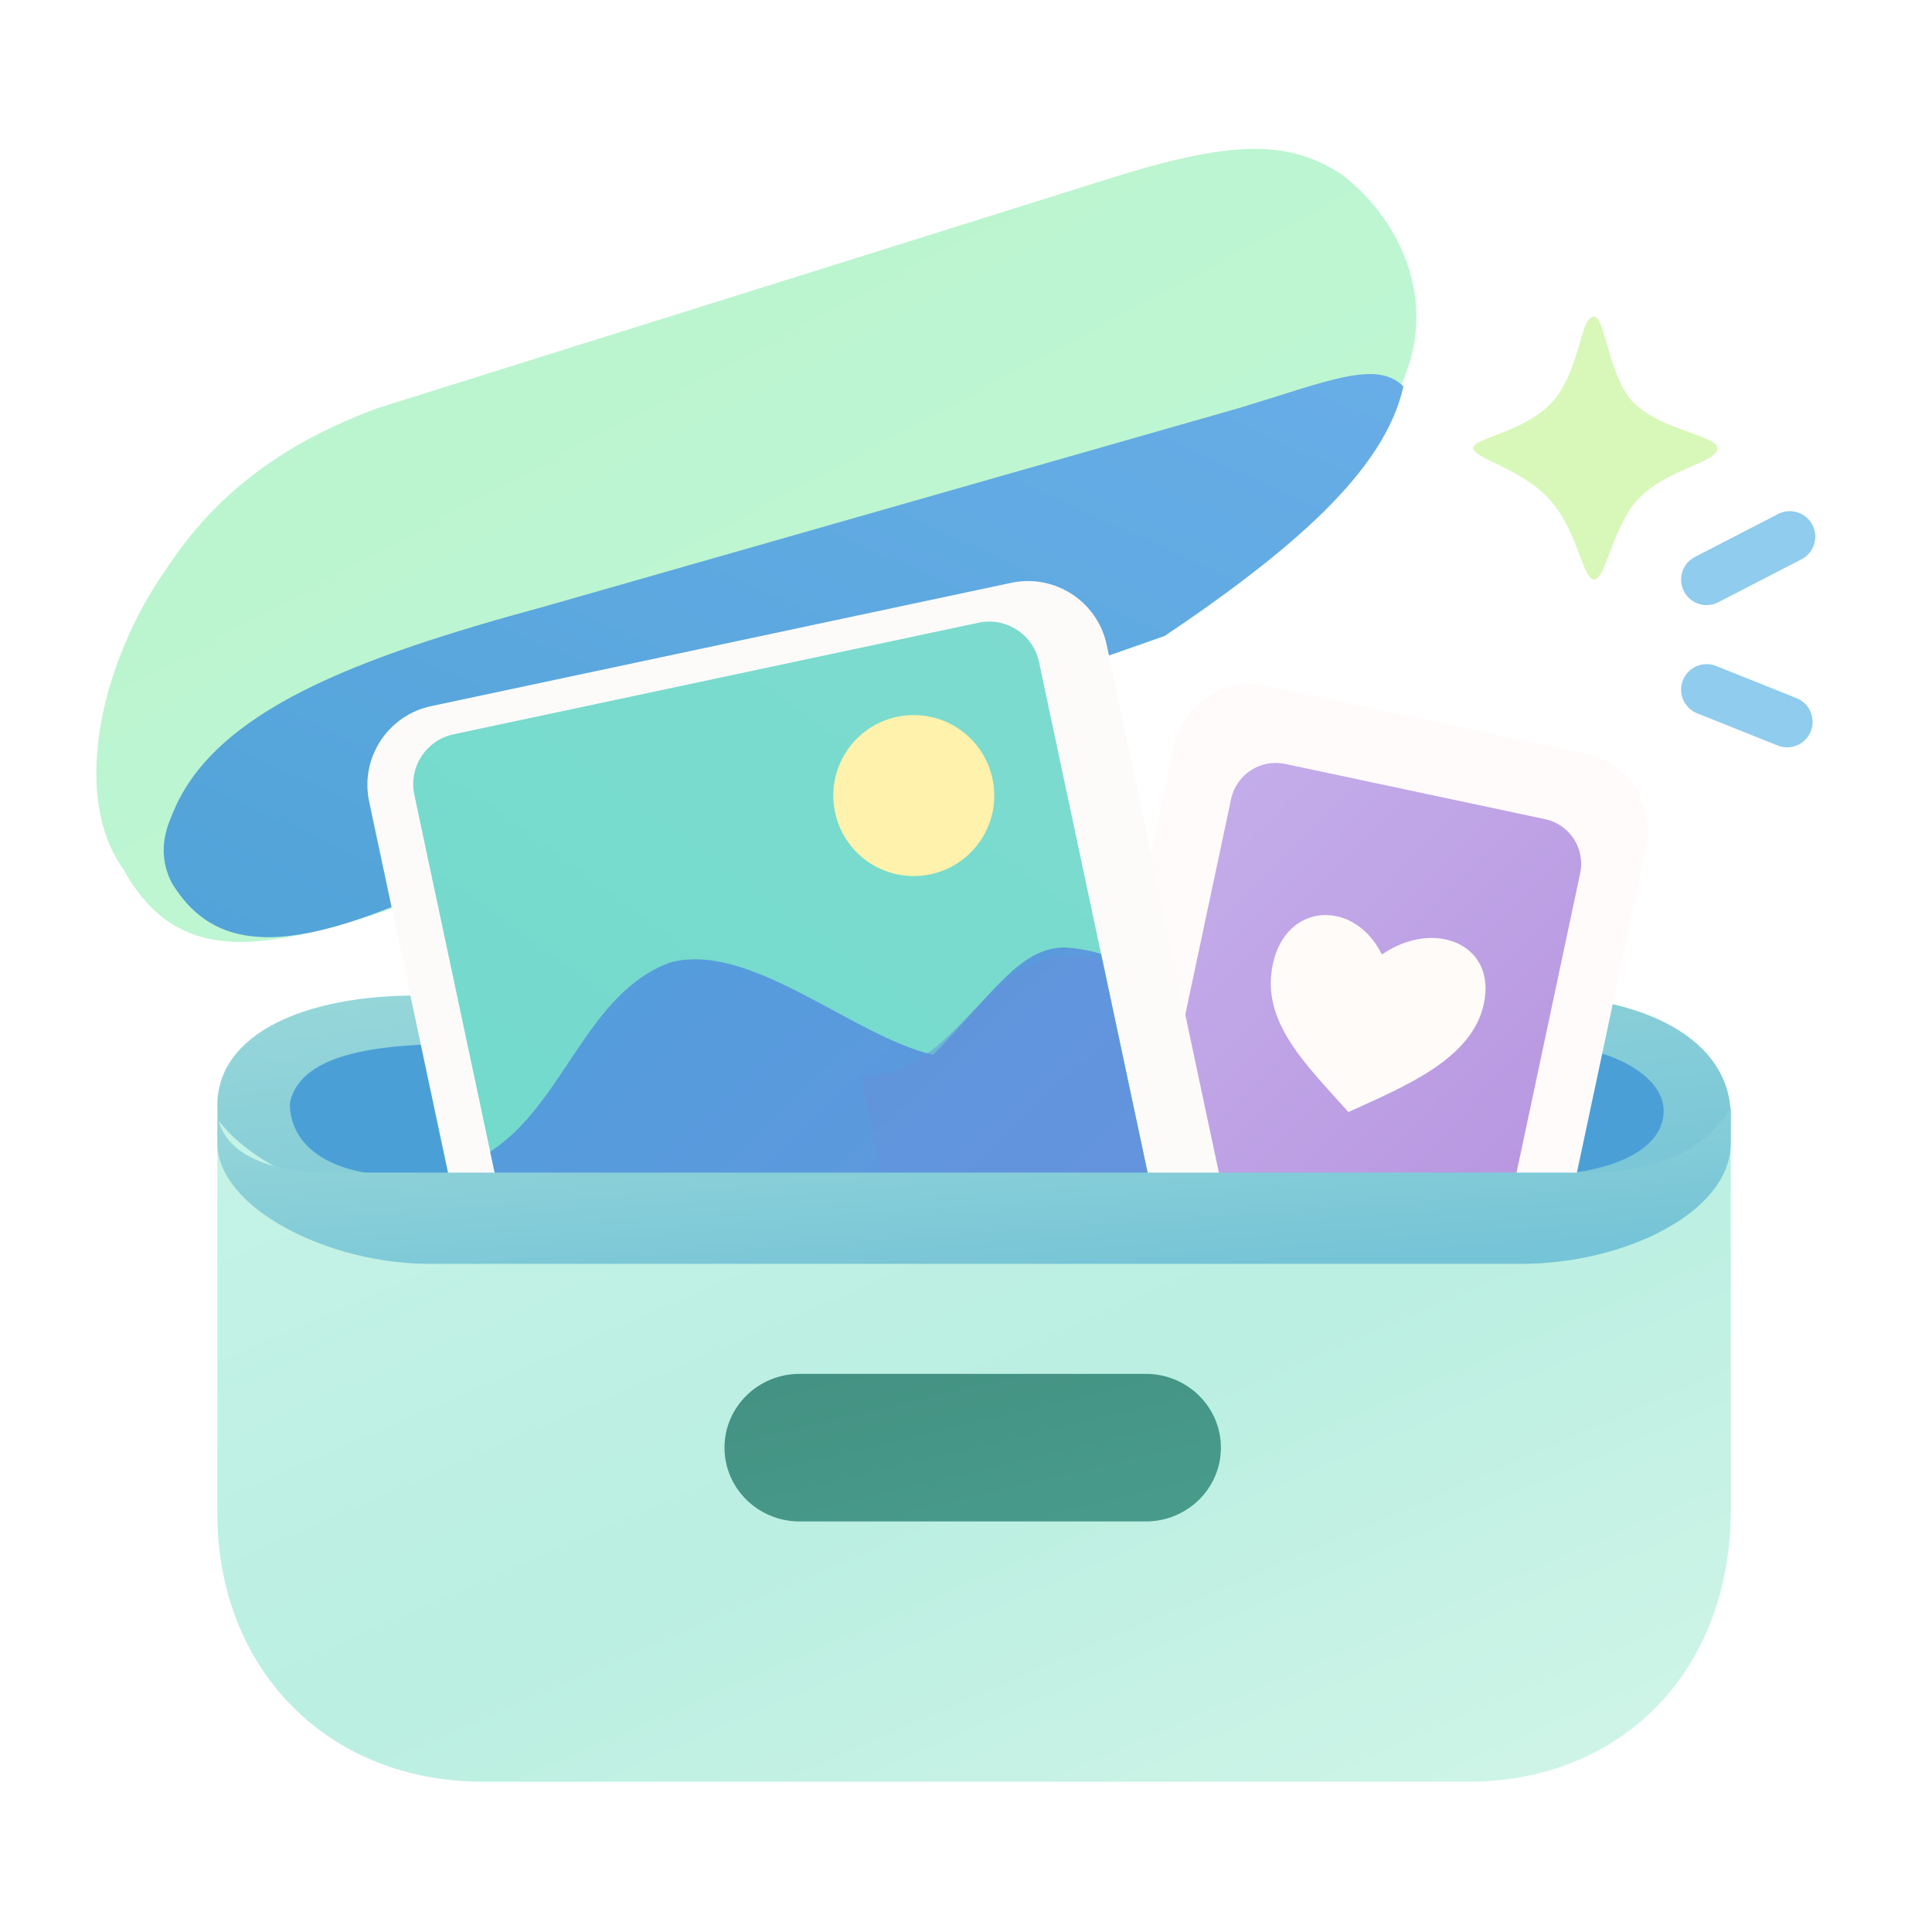
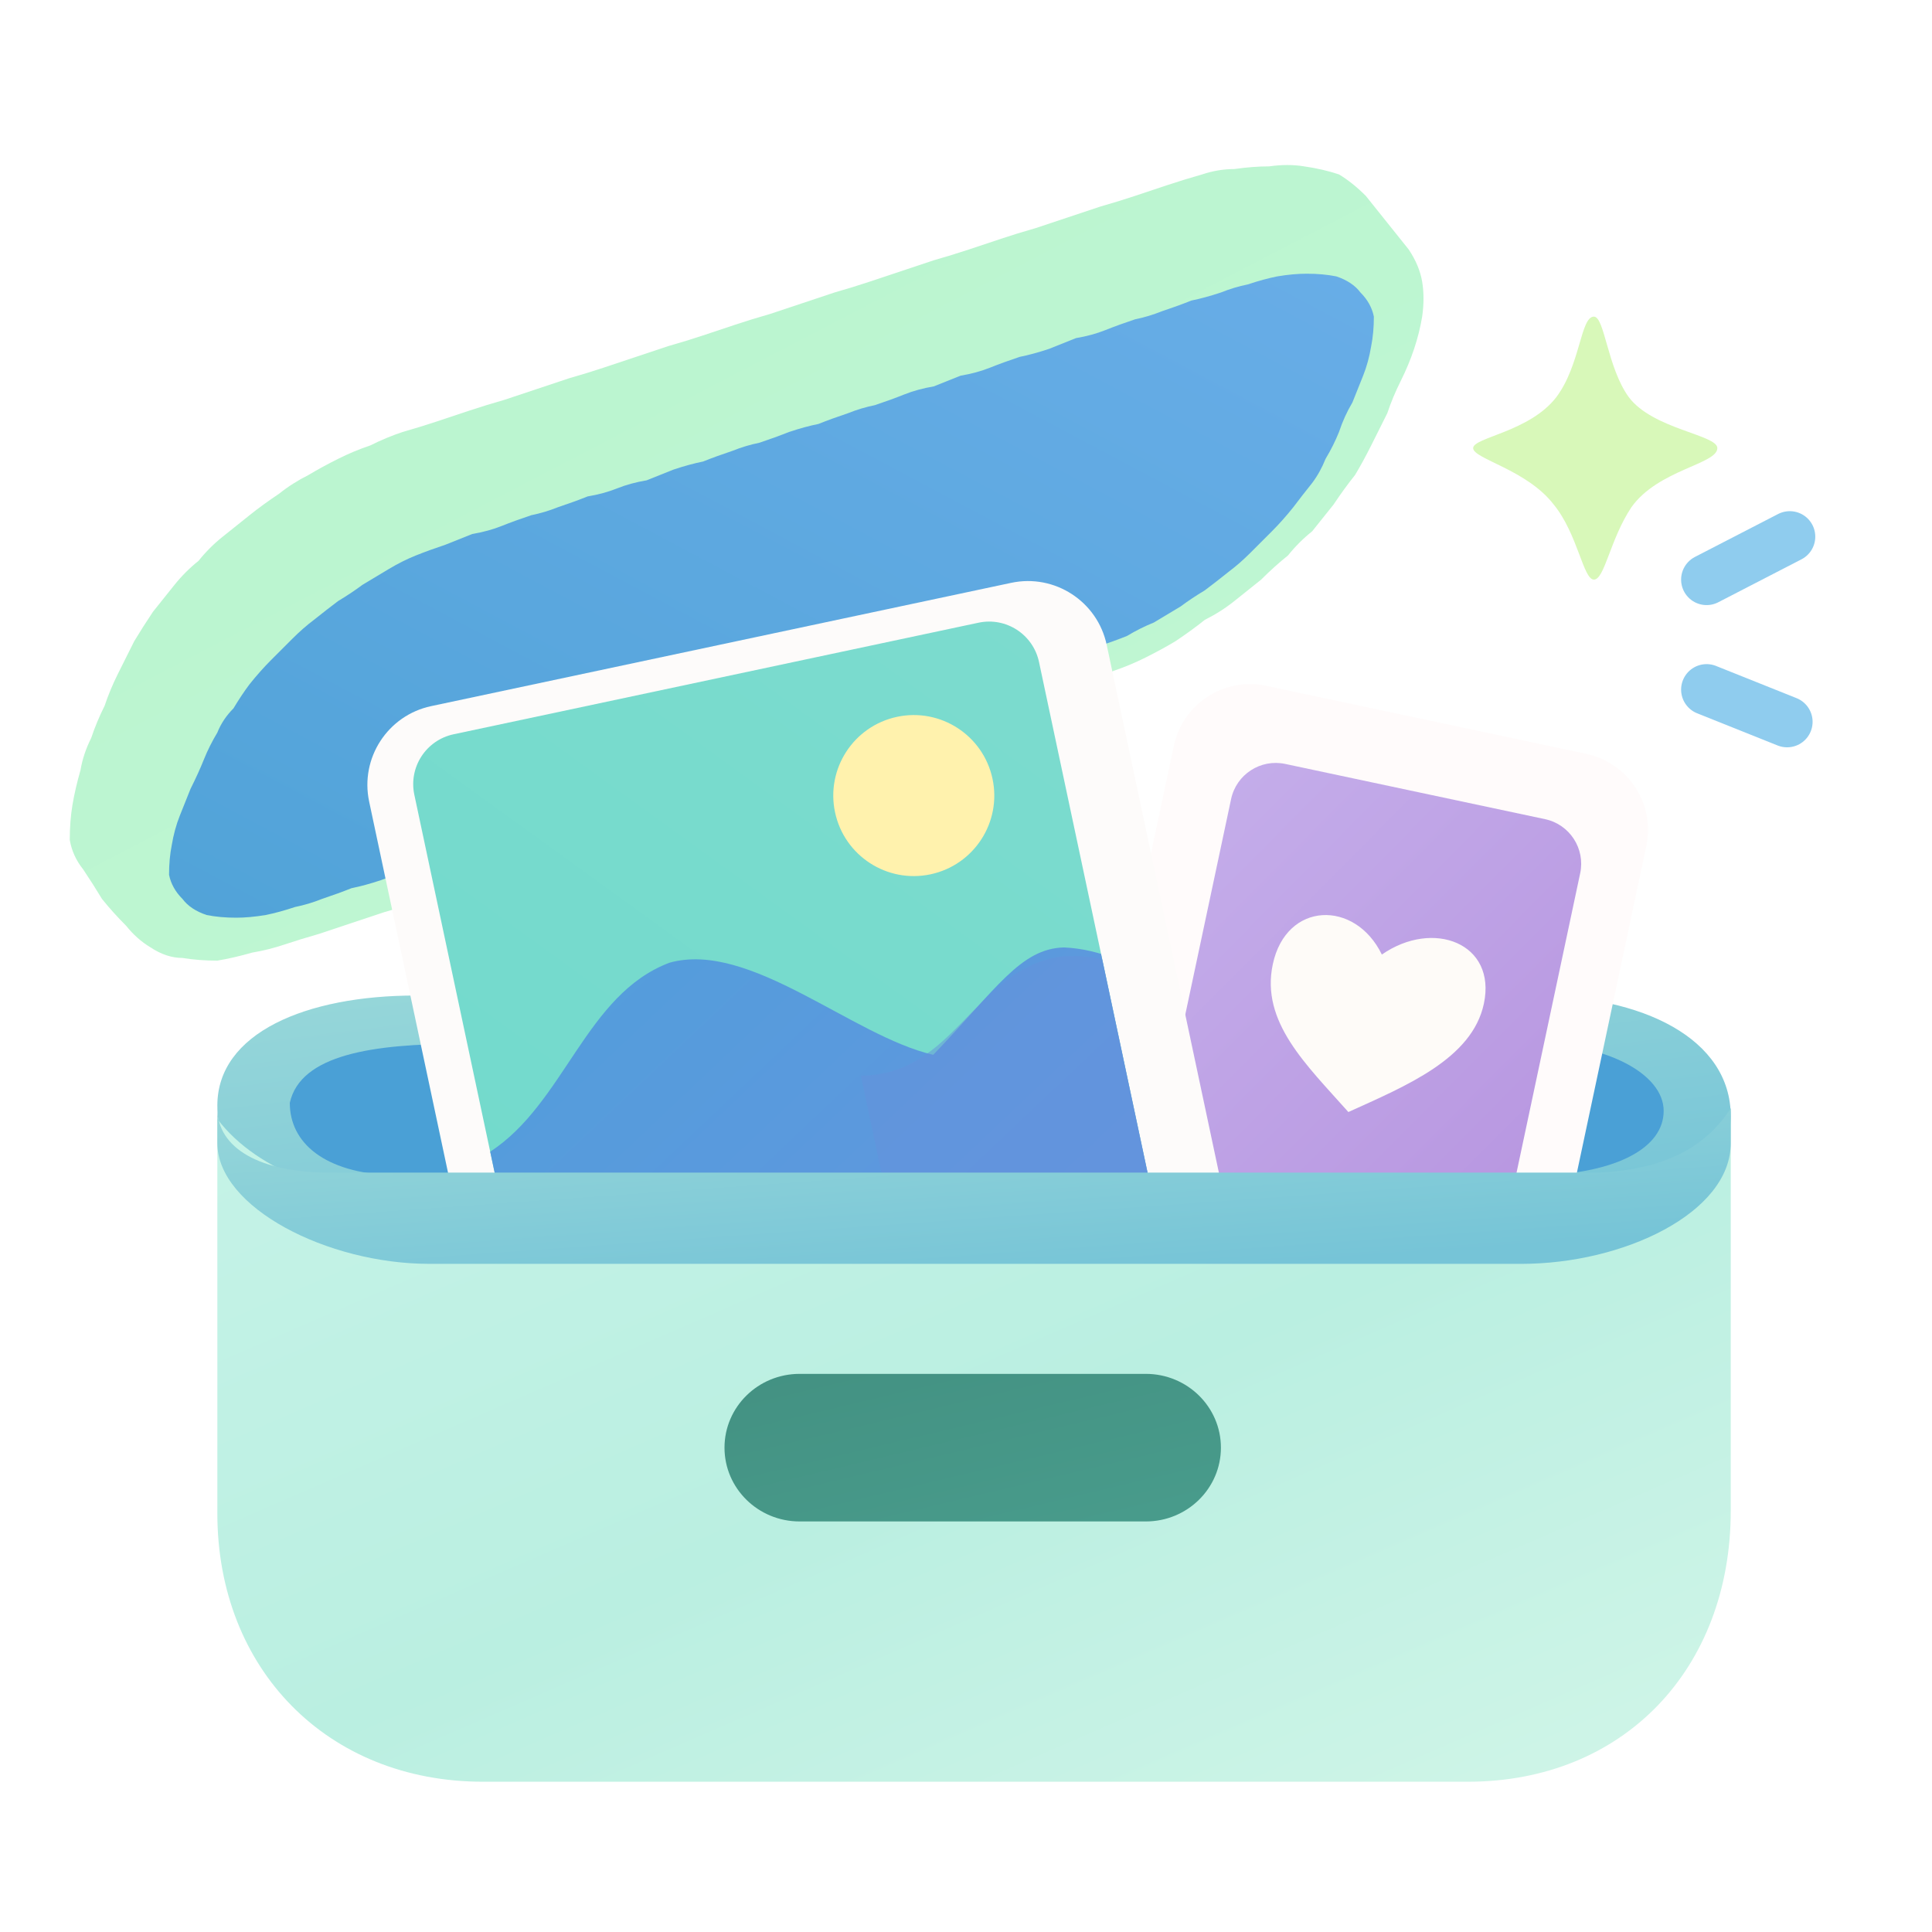
<svg xmlns="http://www.w3.org/2000/svg" viewBox="260 155 720 720" role="img" aria-label="Schuhkarton logo">
  <defs>
    <linearGradient id="sk-lidTop" x1="0" y1="0" x2="0.9" y2="1">
      <stop stop-color="#b8f4ce" />
      <stop offset="1" stop-color="#c1f7d4" />
    </linearGradient>
    <linearGradient id="sk-lidInside" x1="0" y1="1" x2="1" y2="0">
      <stop stop-color="#51a3d8" />
      <stop offset="1" stop-color="#68ade7" />
    </linearGradient>
    <linearGradient id="sk-rim" x1="0" y1="0" x2="0.7" y2="1">
      <stop stop-color="#97d7d9" />
      <stop offset="1" stop-color="#76c4d7" />
    </linearGradient>
    <linearGradient id="sk-box" x1="0" y1="0" x2="1" y2="1">
      <stop stop-color="#c5f3e7" />
      <stop offset="0.5" stop-color="#baefe1" />
      <stop offset="1" stop-color="#d1f5e8" />
    </linearGradient>
    <linearGradient id="sk-slot" x1="0" y1="0" x2="0.8" y2="1">
      <stop stop-color="#439182" />
      <stop offset="1" stop-color="#489b8b" />
    </linearGradient>
    <linearGradient id="sk-sky" x1="0" y1="1" x2="1" y2="0">
      <stop stop-color="#71dacc" />
      <stop offset="1" stop-color="#7cdbce" />
    </linearGradient>
    <linearGradient id="sk-mountains" x1="0" y1="0" x2="1" y2="1">
      <stop stop-color="#529edb" />
      <stop offset="1" stop-color="#6693e0" />
    </linearGradient>
    <linearGradient id="sk-heartBg" x1="0" y1="0" x2="1" y2="1">
      <stop stop-color="#c4adea" />
      <stop offset="1" stop-color="#b693df" />
    </linearGradient>
    <clipPath id="sk-scene">
      <rect x="429" y="405" width="238" height="260" rx="19" />
    </clipPath>
    <clipPath id="sk-inbox">
      <rect x="260" y="155" width="720" height="640" />
    </clipPath>
  </defs>
  <g class="lid">
-     <path fill="url(#sk-lidTop)" d="M306 479C286 451 298 401 322 367C339 341 363 321 401 307L672 222C719 207 740 207 760 220C781 236 795 265 784 294C773 326 745 359 694 392L408 493C357 510 326 515 306 479Z" />
-     <path fill="url(#sk-lidInside)" d="M324 459C339 420 393 400 463 381L722 307C755 297 773 289 783 299C776 331 740 361 694 392L406 493C361 511 338 507 324 484C320 476 320 468 324 459Z" />
+     <path fill="url(#sk-lidTop)" d="M777 309Q774 315 771 321Q768 327 765 332Q761 337 757 343Q753 348 749 353Q744 357 740 362Q735 366 730 371Q725 375 720 379Q715 383 709 386Q704 390 698 394Q693 397 687 400Q681 403 675 405Q669 408 663 410Q657 412 651 414Q645 416 639 418Q632 421 626 423Q620 425 614 427Q608 429 601 431Q595 433 589 435Q583 437 577 439Q571 441 564 443Q558 445 552 447Q546 449 540 451Q533 453 527 455Q521 457 515 459Q509 461 502 463Q496 465 490 467Q484 469 478 471Q471 473 465 475Q459 477 453 479Q447 481 441 483Q434 485 428 487Q422 489 416 491Q410 493 403 495Q397 497 391 499Q385 501 379 503Q372 505 366 507Q360 509 354 510Q347 512 341 513Q334 513 328 512Q322 512 316 508Q311 505 307 500Q302 495 298 490Q295 485 291 479Q287 474 286 468Q286 461 287 455Q288 449 290 442Q291 436 294 430Q296 424 299 418Q301 412 304 406Q307 400 310 394Q313 389 317 383Q321 378 325 373Q329 368 334 364Q338 359 343 355Q348 351 353 347Q358 343 364 339Q369 335 375 332Q380 329 386 326Q392 323 398 321Q404 318 410 316Q417 314 423 312Q429 310 435 308Q441 306 448 304Q454 302 460 300Q466 298 472 296Q479 294 485 292Q491 290 497 288Q503 286 509 284Q516 282 522 280Q528 278 534 276Q540 274 547 272Q553 270 559 268Q565 266 571 264Q578 262 584 260Q590 258 596 256Q602 254 608 252Q615 250 621 248Q627 246 633 244Q639 242 646 240Q652 238 658 236Q664 234 670 232Q677 230 683 228Q689 226 695 224Q701 222 708 220Q714 218 720 218Q727 217 733 217Q740 216 746 217Q753 218 759 220Q764 223 769 228Q773 233 777 238Q781 243 785 248Q789 254 790 260Q791 266 790 273Q789 279 787 285Q785 291 782 297Q779 303 777 309Z" />
+     <path fill="url(#sk-lidInside)" d="M759 316Q757 321 754 326Q752 331 749 335Q745 340 742 344Q738 349 734 353Q730 357 726 361Q722 365 718 368Q713 372 709 375Q704 378 700 381Q695 384 690 387Q685 389 680 392Q675 394 669 396Q664 398 659 400Q653 401 648 403Q643 405 637 407Q632 408 627 410Q621 412 616 413Q610 415 605 417Q600 419 594 420Q589 422 584 424Q578 426 573 427Q568 429 562 431Q557 433 552 434Q546 436 541 438Q536 440 530 441Q525 443 519 445Q514 447 509 448Q503 450 498 452Q493 453 487 455Q482 457 477 459Q471 460 466 462Q461 464 455 466Q450 467 445 469Q439 471 434 473Q428 474 423 476Q418 478 412 480Q407 481 402 483Q396 485 391 486Q386 488 380 490Q375 492 370 493Q364 495 359 496Q353 497 348 497Q342 497 337 496Q331 494 328 490Q324 486 323 481Q323 475 324 470Q325 464 327 459Q329 454 331 449Q334 443 336 438Q338 433 341 428Q343 423 347 419Q350 414 353 410Q357 405 361 401Q365 397 369 393Q373 389 377 386Q382 382 386 379Q391 376 395 373Q400 370 405 367Q410 364 415 362Q420 360 426 358Q431 356 436 354Q442 353 447 351Q452 349 458 347Q463 346 468 344Q474 342 479 340Q485 339 490 337Q495 335 501 334Q506 332 511 330Q517 328 522 327Q527 325 533 323Q538 321 543 320Q549 318 554 316Q560 314 565 313Q570 311 576 309Q581 307 586 306Q592 304 597 302Q602 300 608 299Q613 297 618 295Q624 294 629 292Q634 290 640 288Q645 287 651 285Q656 283 661 281Q667 280 672 278Q677 276 683 274Q688 273 693 271Q699 269 704 267Q709 266 715 264Q720 262 725 261Q731 259 736 258Q742 257 747 257Q753 257 758 258Q764 260 767 264Q771 268 772 273Q772 279 771 284Q770 290 768 295Q766 300 764 305Q761 310 759 316Z" />
  </g>
  <path fill="url(#sk-rim)" d="M341 567C341 540 374 526 415 526H831C872 526 905 542 905 571C905 598 870 626 823 626H423C376 626 341 599 341 567Z" />
  <path fill="#4aa0d6" d="M368 566C372 548 399 544 432 544H833C858 544 880 555 880 569C880 583 862 592 835 593H406C381 592 368 581 368 566Z" />
  <g clip-path="url(#sk-inbox)">
    <g class="p2">
      <g transform="rotate(12 771 515)">
        <rect x="682" y="421" width="180" height="255" rx="29" fill="#fffbfb" />
        <rect x="707" y="448" width="133" height="208" rx="17" fill="url(#sk-heartBg)" />
        <path fill="#fefbf8" d="M774 510C760 492 735 498 735 522C735 544 755 556 774 570C793 556 815 541 815 520C815 497 790 493 774 510Z" />
      </g>
    </g>
    <g class="p1">
      <g transform="rotate(-12 551 507)">
        <rect x="412" y="393" width="281" height="307" rx="30" fill="#fdfbfa" />
        <g clip-path="url(#sk-scene)">
          <rect x="429" y="405" width="238" height="260" rx="19" fill="url(#sk-sky)" />
          <circle cx="611" cy="463" r="30" fill="#fff2ad" />
          <path fill="url(#sk-mountains)" d="M429 560C460 548 476 510 509 505C540 503 570 546 598 559C626 540 638 527 654 530C681 537 696 564 712 572L712 678H429Z" />
          <path fill="#6591dc" opacity="0.5" d="M570 561C604 568 619 532 651 533C678 535 699 564 712 576V678H570Z" />
        </g>
      </g>
    </g>
  </g>
  <path fill="url(#sk-box)" d="M341 572C356 592 388 603 419 603H827C862 603 891 589 905 572V718C905 777 865 819 807 819H440C382 819 341 777 341 719Z" />
  <path fill="url(#sk-rim)" d="M341 568C341 583 357 592 383 592H855C881 591 896 582 905 568V581C905 607 865 626 827 626H420C382 626 341 605 341 581Z" />
  <rect x="530" y="667" width="185" height="55" rx="28" fill="url(#sk-slot)" />
  <path class="star" fill="#d8f8b9" d="M854 273C858 273 859 292 867 303C876 315 900 317 900 322C900 328 878 330 868 344C860 356 858 371 854 371C850 371 848 354 839 343C829 330 809 326 809 322C809 318 830 316 840 303C849 291 849 273 854 273Z" />
  <path class="rays" d="M896 371L927 355M896 412L926 424" fill="none" stroke="#8fccee" stroke-width="19" stroke-linecap="round" />
</svg>
